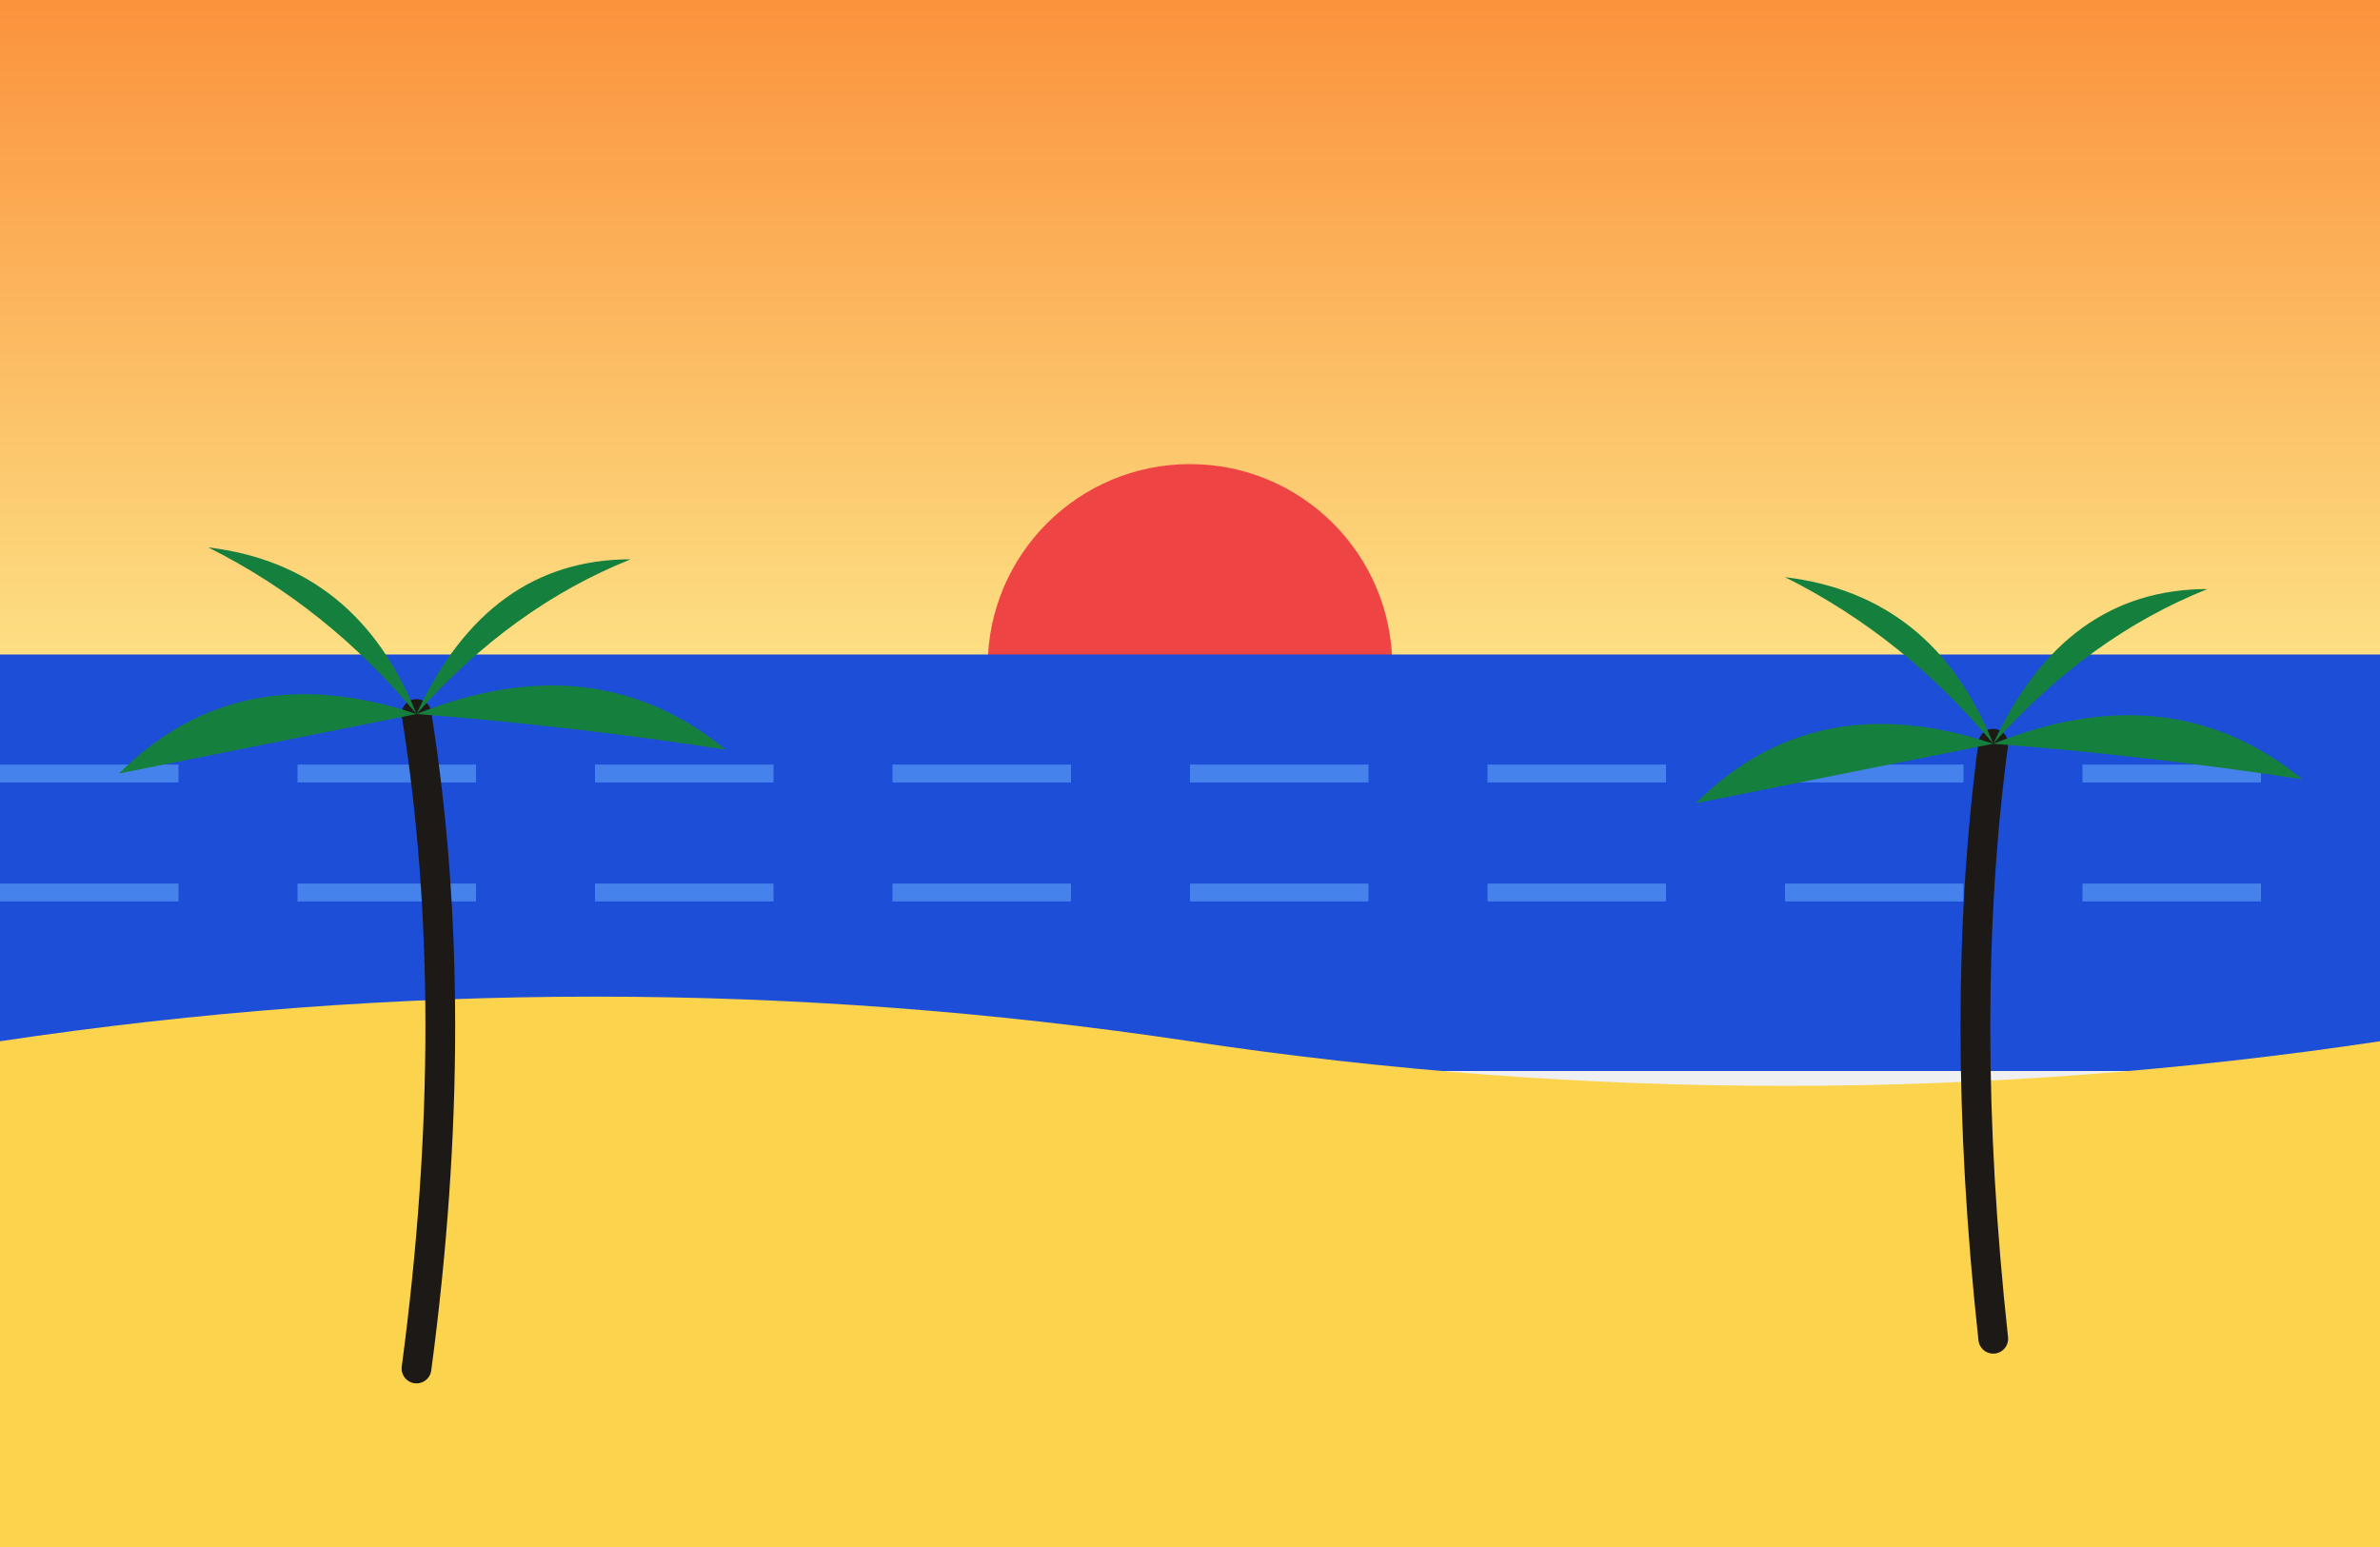
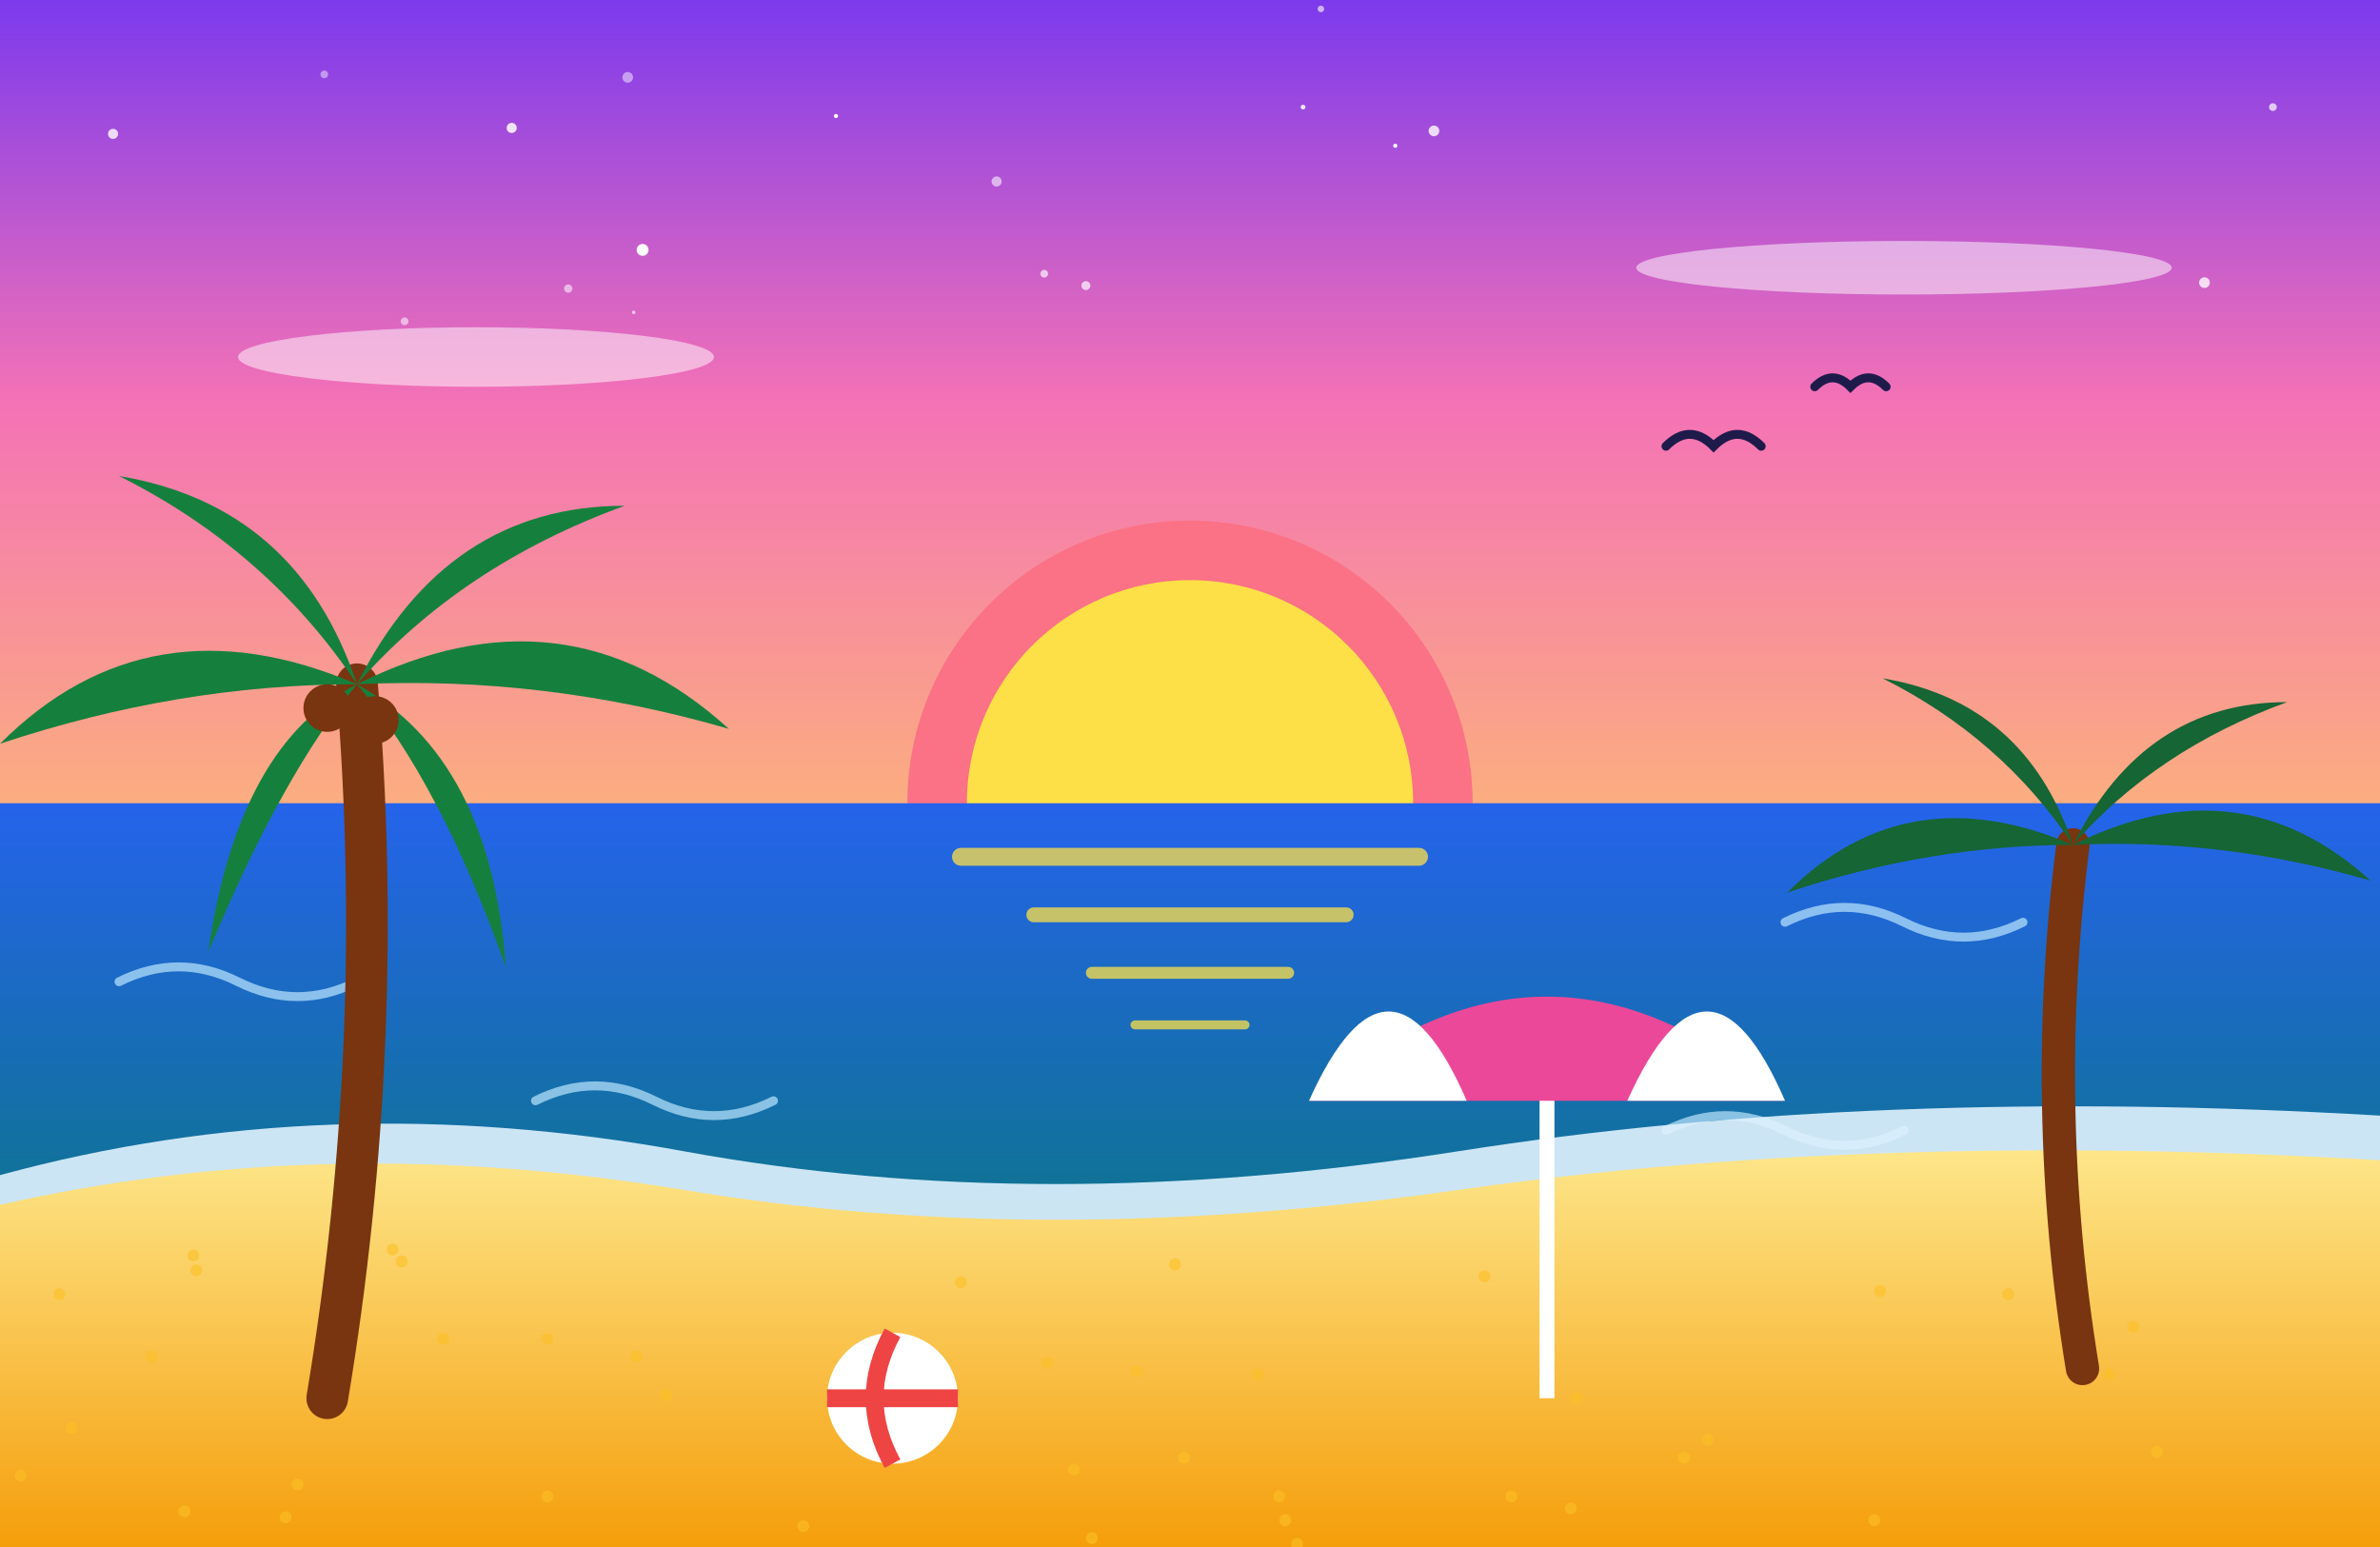
- <svg xmlns="http://www.w3.org/2000/svg" viewBox="0 0 400 260">
+ <svg xmlns="http://www.w3.org/2000/svg" viewBox="0 0 800 520">
  <defs>
-     <linearGradient id="s" x1="0" y1="0" x2="0" y2="1">
-       <stop offset="0" stop-color="#fb923c" />
-       <stop offset="1" stop-color="#fde68a" />
+     <linearGradient id="sky" x1="0" y1="0" x2="0" y2="1">
+       <stop offset="0" stop-color="#7c3aed" />
+       <stop offset=".45" stop-color="#f472b6" />
+       <stop offset="1" stop-color="#fdba74" />
+     </linearGradient>
+     <linearGradient id="sea" x1="0" y1="0" x2="0" y2="1">
+       <stop offset="0" stop-color="#2563eb" />
+       <stop offset="1" stop-color="#0e7490" />
+     </linearGradient>
+     <linearGradient id="sand" x1="0" y1="0" x2="0" y2="1">
+       <stop offset="0" stop-color="#fde68a" />
+       <stop offset="1" stop-color="#f59e0b" />
    </linearGradient>
  </defs>
-   <rect width="400" height="120" fill="url(#s)" />
-   <circle cx="200" cy="112" r="34" fill="#ef4444" />
-   <rect y="110" width="400" height="70" fill="#1d4ed8" />
-   <path d="M0 130h400M0 150h400" stroke="#60a5fa" stroke-width="3" stroke-dasharray="30 20" opacity=".6" />
-   <path d="M0 175q100-15 200 0t200 0v85H0z" fill="#fcd34d" />
-   <g stroke="#1c1917" stroke-width="5" fill="none" stroke-linecap="round">
-     <path d="M70 230q8-60 0-110" />
-     <path d="M335 225q-6-55 0-100" />
+   <rect width="800" height="300" fill="url(#sky)" />
+   <circle cx="335" cy="61" r="1.7" fill="#fff" opacity="0.57" />
+   <circle cx="136" cy="108" r="1.3" fill="#fff" opacity="0.54" />
+   <circle cx="438" cy="36" r="0.8" fill="#fff" opacity="0.86" />
+   <circle cx="281" cy="39" r="0.7" fill="#fff" opacity="0.96" />
+   <circle cx="191" cy="97" r="1.4" fill="#fff" opacity="0.54" />
+   <circle cx="482" cy="44" r="1.8" fill="#fff" opacity="0.79" />
+   <circle cx="109" cy="25" r="1.3" fill="#fff" opacity="0.45" />
+   <circle cx="38" cy="45" r="1.7" fill="#fff" opacity="0.79" />
+   <circle cx="764" cy="36" r="1.3" fill="#fff" opacity="0.70" />
+   <circle cx="351" cy="92" r="1.3" fill="#fff" opacity="0.66" />
+   <circle cx="211" cy="26" r="1.8" fill="#fff" opacity="0.48" />
+   <circle cx="216" cy="84" r="2.0" fill="#fff" opacity="0.98" />
+   <circle cx="741" cy="95" r="1.8" fill="#fff" opacity="0.78" />
+   <circle cx="444" cy="3" r="1.1" fill="#fff" opacity="0.61" />
+   <circle cx="172" cy="43" r="1.7" fill="#fff" opacity="0.84" />
+   <circle cx="213" cy="105" r="0.6" fill="#fff" opacity="0.62" />
+   <circle cx="469" cy="49" r="0.7" fill="#fff" opacity="0.99" />
+   <circle cx="365" cy="96" r="1.5" fill="#fff" opacity="0.68" />
+   <circle cx="400" cy="270" r="95" fill="#fb7185" />
+   <circle cx="400" cy="270" r="75" fill="#fde047" />
+   <g fill="#fff" opacity=".5">
+     <ellipse cx="160" cy="120" rx="80" ry="10" />
+     <ellipse cx="640" cy="90" rx="90" ry="9" />
  </g>
-   <g fill="#15803d">
-     <path d="M70 120q-30-10-50 10 25-5 50-10zM70 120q30-12 52 6-26-4-52-6zM70 120q-10-25-35-28 20 10 35 28zM70 120q12-26 36-26-20 8-36 26z" />
-     <path d="M335 125q-30-10-50 10 25-5 50-10zM335 125q30-12 52 6-26-4-52-6zM335 125q-10-25-35-28 20 10 35 28zM335 125q12-26 36-26-20 8-36 26z" />
+   <rect y="270" width="800" height="140" fill="url(#sea)" />
+   <g fill="#fde047" opacity=".75">
+     <rect x="320" y="285" width="160" height="6" rx="3" />
+     <rect x="345" y="305" width="110" height="5" rx="2.5" />
+     <rect x="365" y="325" width="70" height="4" rx="2" />
+     <rect x="380" y="343" width="40" height="3" rx="1.5" />
+   </g>
+   <g stroke="#bae6fd" stroke-width="3" fill="none" stroke-linecap="round" opacity=".7">
+     <path d="M40 330q20-10 40 0t40 0M600 310q20-10 40 0t40 0M180 370q20-10 40 0t40 0M560 380q20-10 40 0t40 0" />
+   </g>
+   <path d="M0 395q110-30 230-8t260 0 310-12v145H0z" fill="#e0f2fe" opacity=".9" />
+   <path d="M0 405q110-25 230-5t260 0 310-10v130H0z" fill="url(#sand)" />
+   <g fill="#fbbf24" opacity=".6">
+     <circle cx="100" cy="499" r="2" />
+     <circle cx="717" cy="446" r="2" />
+     <circle cx="20" cy="435" r="2" />
+     <circle cx="566" cy="490" r="2" />
+     <circle cx="528" cy="507" r="2" />
+     <circle cx="184" cy="503" r="2" />
+     <circle cx="135" cy="424" r="2" />
+     <circle cx="65" cy="422" r="2" />
+     <circle cx="430" cy="503" r="2" />
+     <circle cx="675" cy="435" r="2" />
+     <circle cx="395" cy="425" r="2" />
+     <circle cx="224" cy="469" r="2" />
+     <circle cx="51" cy="456" r="2" />
+     <circle cx="184" cy="450" r="2" />
+     <circle cx="632" cy="434" r="2" />
+     <circle cx="132" cy="420" r="2" />
+     <circle cx="499" cy="429" r="2" />
+     <circle cx="323" cy="431" r="2" />
+     <circle cx="382" cy="461" r="2" />
+     <circle cx="7" cy="496" r="2" />
+     <circle cx="361" cy="494" r="2" />
+     <circle cx="270" cy="513" r="2" />
+     <circle cx="574" cy="484" r="2" />
+     <circle cx="214" cy="456" r="2" />
+     <circle cx="62" cy="508" r="2" />
+     <circle cx="66" cy="427" r="2" />
+     <circle cx="149" cy="450" r="2" />
+     <circle cx="24" cy="480" r="2" />
+     <circle cx="352" cy="458" r="2" />
+     <circle cx="432" cy="511" r="2" />
+     <circle cx="423" cy="462" r="2" />
+     <circle cx="96" cy="510" r="2" />
+     <circle cx="530" cy="470" r="2" />
+     <circle cx="725" cy="488" r="2" />
+     <circle cx="367" cy="517" r="2" />
+     <circle cx="709" cy="462" r="2" />
+     <circle cx="398" cy="490" r="2" />
+     <circle cx="630" cy="511" r="2" />
+     <circle cx="436" cy="519" r="2" />
+     <circle cx="508" cy="503" r="2" />
+   </g>
+   <g transform="translate(110 470)">
+     <path d="M0 0q20-120 10-240" stroke="#78350f" stroke-width="14" fill="none" stroke-linecap="round" />
+     <g fill="#15803d">
+       <path d="M10-240q-70-30-120 20 60-20 120-20z" />
+       <path d="M10-240q70-35 125 15-62-18-125-15z" />
+       <path d="M10-240q-20-60-80-70 50 25 80 70z" />
+       <path d="M10-240q30-60 90-60-55 20-90 60z" />
+       <path d="M10-240q-40 20-50 90 25-60 50-90z" />
+       <path d="M10-240q45 25 50 95-22-62-50-95z" />
+     </g>
+     <circle cx="0" cy="-232" r="8" fill="#78350f" />
+     <circle cx="16" cy="-228" r="8" fill="#78350f" />
+   </g>
+   <g transform="translate(700 460) scale(.8)">
+     <path d="M0 0q-18-110-4-220" stroke="#78350f" stroke-width="14" fill="none" stroke-linecap="round" />
+     <g fill="#166534">
+       <path d="M-4-220q-70-30-120 20 60-20 120-20z" />
+       <path d="M-4-220q70-35 125 15-62-18-125-15z" />
+       <path d="M-4-220q-20-60-80-70 50 25 80 70z" />
+       <path d="M-4-220q30-60 90-60-55 20-90 60z" />
+     </g>
+   </g>
+   <g transform="translate(520 470)">
+     <path d="M0 0v-110" stroke="#fff" stroke-width="5" />
+     <path d="M-80-100q80-70 160 0z" fill="#ec4899" />
+     <path d="M-80-100q27-60 53 0zM27-100q27-60 53 0z" fill="#fff" />
+   </g>
+   <circle cx="300" cy="470" r="22" fill="#fff" />
+   <path d="M278 470h44M300 448q-12 22 0 44" stroke="#ef4444" stroke-width="6" fill="none" />
+   <g stroke="#1e1b4b" stroke-width="3" fill="none" stroke-linecap="round">
+     <path d="M560 150q8-8 16 0 8-8 16 0" />
+     <path d="M610 130q6-6 12 0 6-6 12 0" />
  </g>
</svg>
